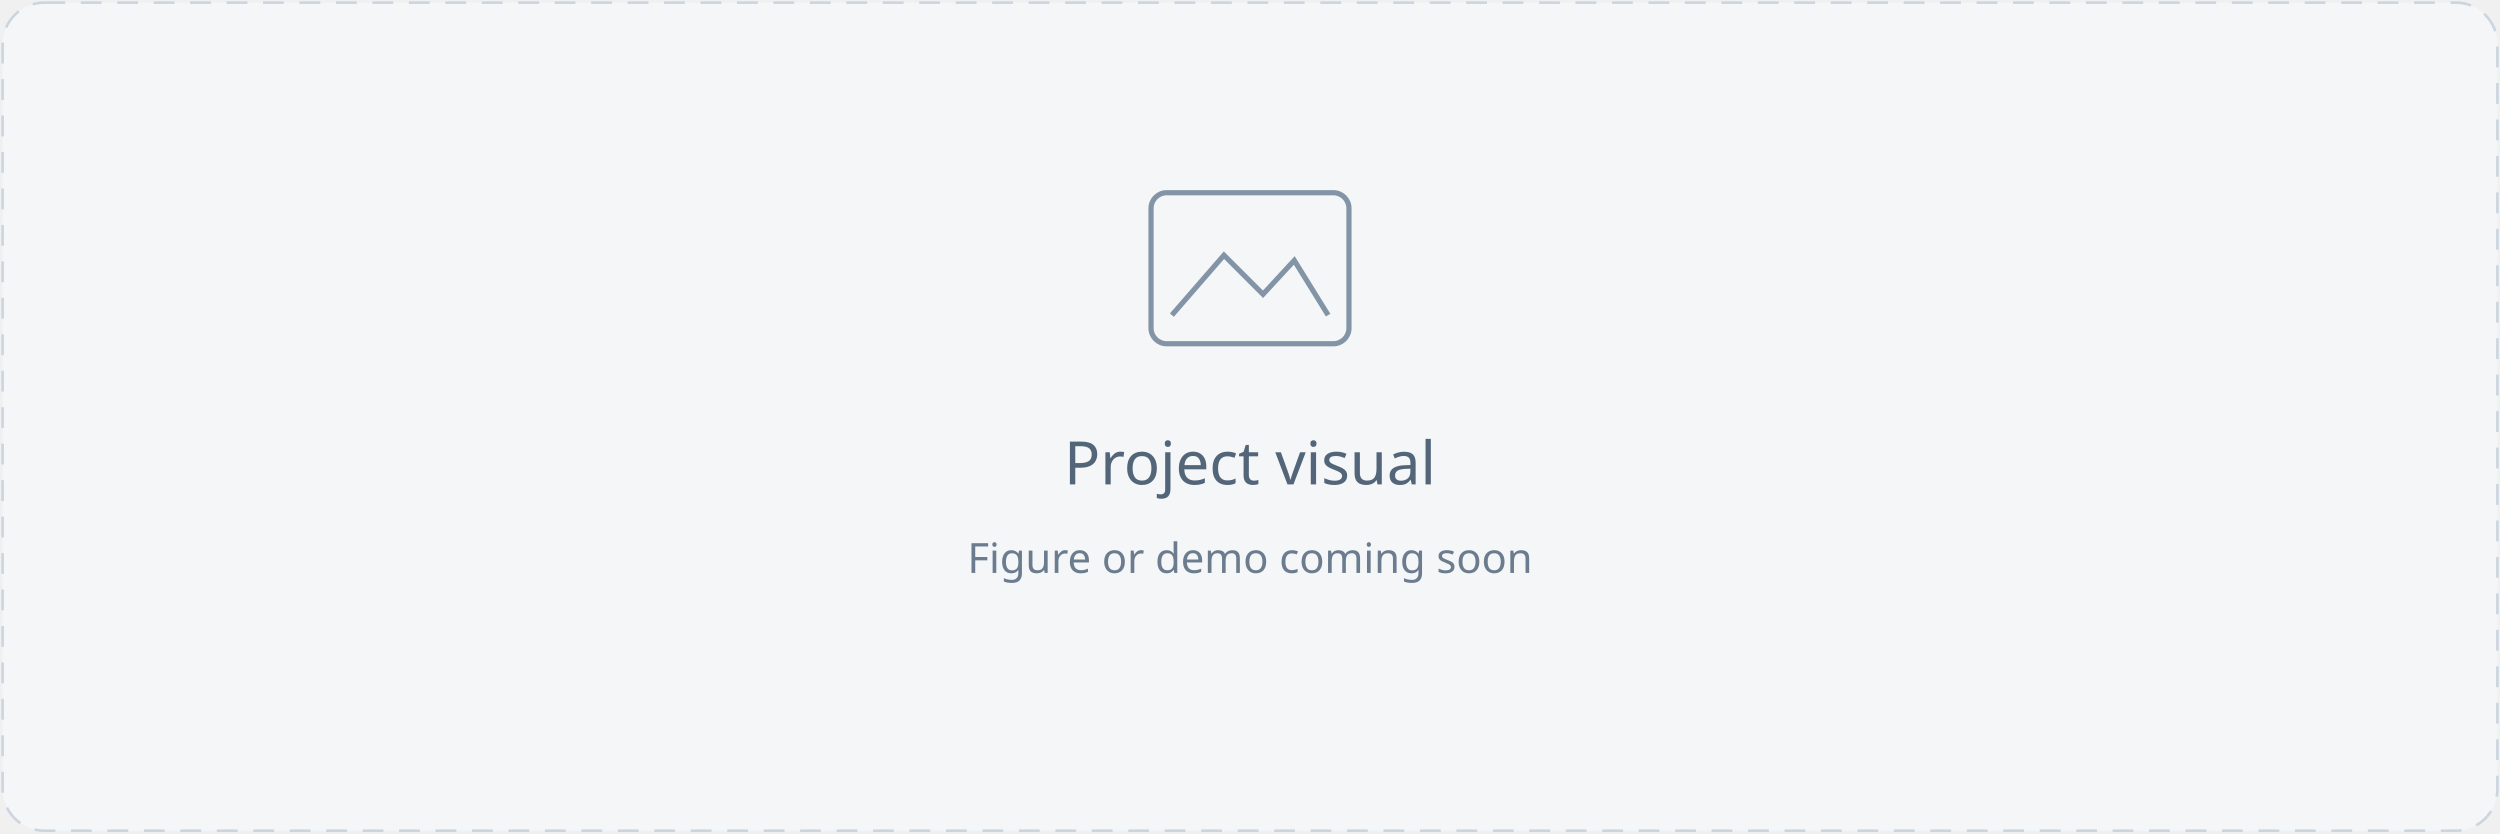
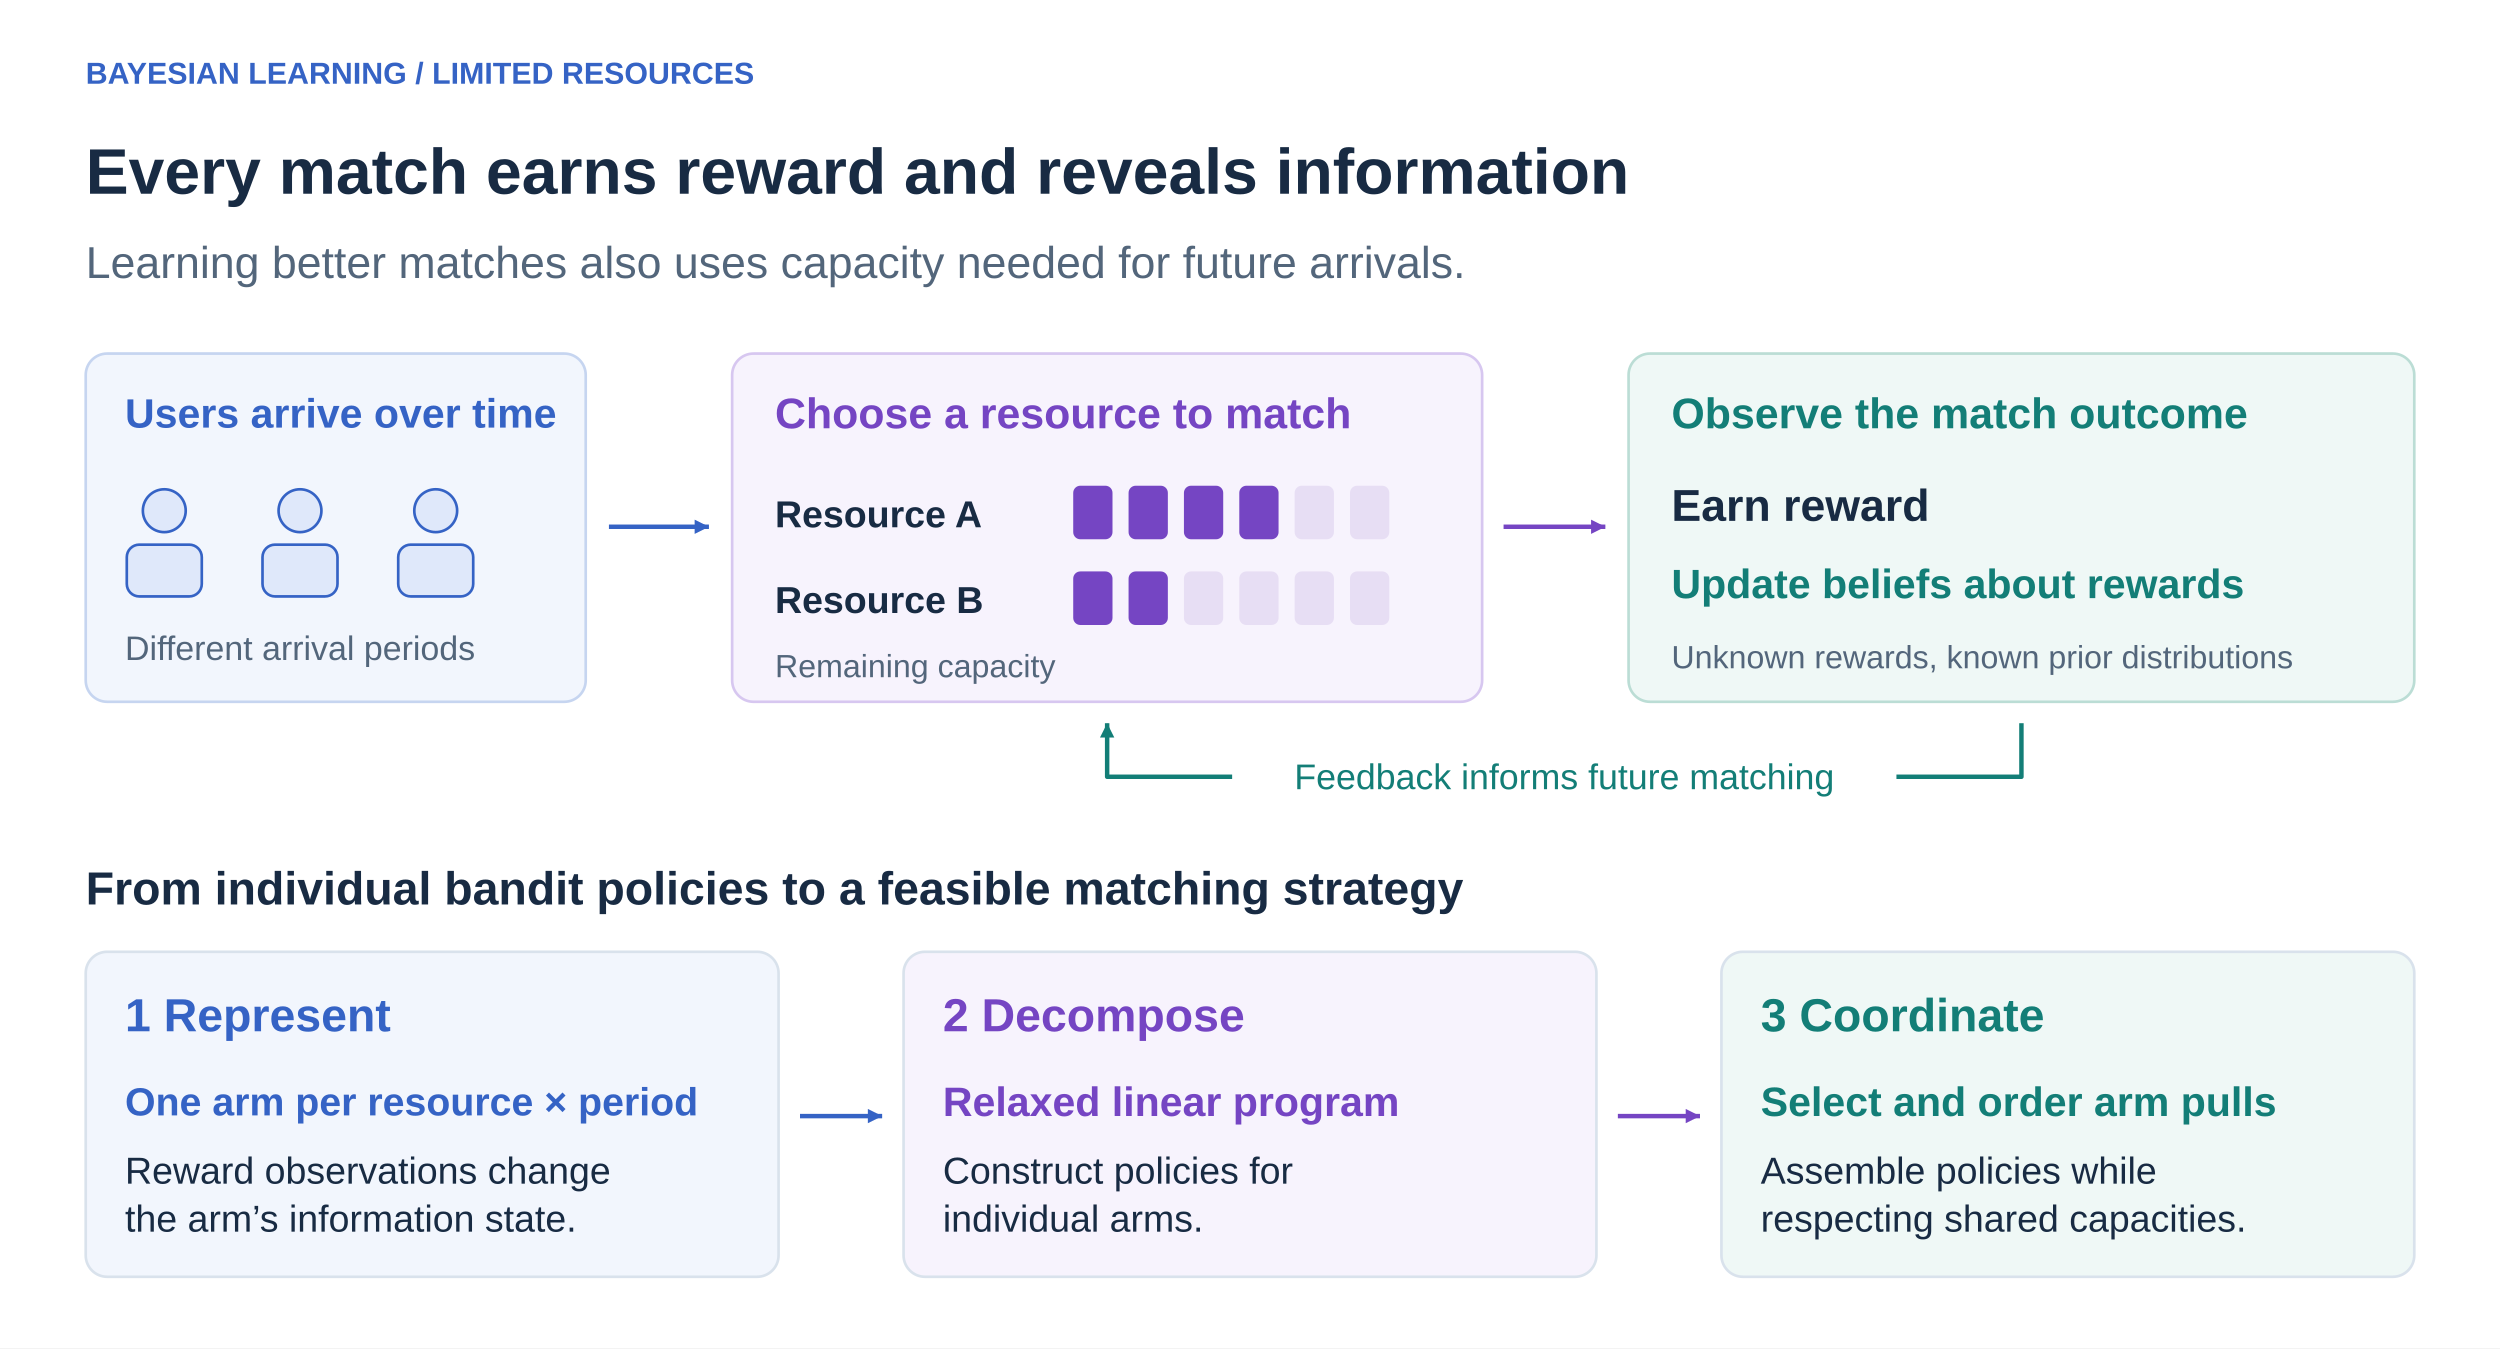
- <svg xmlns="http://www.w3.org/2000/svg" width="960" height="320" viewBox="0 0 960 320">
-   <rect x="1" y="1" width="958" height="318" rx="16" fill="#f4f6f8" stroke="#cbd5df" stroke-dasharray="8 6" />
-   <rect x="442" y="74" width="76" height="58" rx="6" fill="none" stroke="#8294a6" stroke-width="2" />
-   <path d="M450 121l20-23 15 15 12-13 13 21" fill="none" stroke="#8294a6" stroke-width="2" />
-   <text x="480" y="186" text-anchor="middle" font-family="sans-serif" font-size="23" fill="#536579">Project visual</text>
-   <text x="480" y="220" text-anchor="middle" font-family="sans-serif" font-size="16" fill="#6b7c8e">Figure or demo coming soon</text>
+ <svg xmlns="http://www.w3.org/2000/svg" width="1400" height="755" viewBox="0 0 1400 755" role="img" aria-labelledby="title" content="&lt;mxfile host=&quot;app.diagrams.net&quot;&gt;&#10;  &lt;diagram id=&quot;bandits-overview&quot; name=&quot;Online matching with Bayesian rewards&quot;&gt;&#10;    &lt;mxGraphModel grid=&quot;1&quot; gridSize=&quot;10&quot; guides=&quot;1&quot; tooltips=&quot;1&quot; connect=&quot;1&quot; arrows=&quot;1&quot; fold=&quot;1&quot; page=&quot;1&quot; pageScale=&quot;1&quot; pageWidth=&quot;1400&quot; pageHeight=&quot;755&quot; math=&quot;0&quot; shadow=&quot;0&quot; background=&quot;#FFFFFF&quot;&gt;&#10;      &lt;root&gt;&#10;        &lt;mxCell id=&quot;0&quot; /&gt;&#10;        &lt;mxCell id=&quot;1&quot; parent=&quot;0&quot; /&gt;&#10;        &lt;mxCell id=&quot;2&quot; value=&quot;&quot; style=&quot;rounded=0;absoluteArcSize=1;arcSize=0;whiteSpace=wrap;html=0;fillColor=#FFFFFF;strokeColor=none;strokeWidth=1.5;dashed=0;&quot; vertex=&quot;1&quot; parent=&quot;1&quot;&gt;&#10;          &lt;mxGeometry x=&quot;0&quot; y=&quot;0&quot; width=&quot;1400&quot; height=&quot;755&quot; as=&quot;geometry&quot; /&gt;&#10;        &lt;/mxCell&gt;&#10;        &lt;mxCell id=&quot;3&quot; value=&quot;BAYESIAN LEARNING / LIMITED RESOURCES&quot; style=&quot;text;html=0;whiteSpace=wrap;overflow=hidden;align=left;verticalAlign=middle;spacing=0;fontFamily=Arial;fontSize=17;fontColor=#3563C5;fontStyle=1;strokeColor=none;fillColor=none;&quot; vertex=&quot;1&quot; parent=&quot;1&quot;&gt;&#10;          &lt;mxGeometry x=&quot;48&quot; y=&quot;28&quot; width=&quot;1304&quot; height=&quot;26&quot; as=&quot;geometry&quot; /&gt;&#10;        &lt;/mxCell&gt;&#10;        &lt;mxCell id=&quot;4&quot; value=&quot;Every match earns reward and reveals information&quot; style=&quot;text;html=0;whiteSpace=wrap;overflow=hidden;align=left;verticalAlign=middle;spacing=0;fontFamily=Arial;fontSize=36;fontColor=#182B43;fontStyle=1;strokeColor=none;fillColor=none;&quot; vertex=&quot;1&quot; parent=&quot;1&quot;&gt;&#10;          &lt;mxGeometry x=&quot;48&quot; y=&quot;72&quot; width=&quot;1304&quot; height=&quot;48&quot; as=&quot;geometry&quot; /&gt;&#10;        &lt;/mxCell&gt;&#10;        &lt;mxCell id=&quot;5&quot; value=&quot;Learning better matches also uses capacity needed for future arrivals.&quot; style=&quot;text;html=0;whiteSpace=wrap;overflow=hidden;align=left;verticalAlign=middle;spacing=0;fontFamily=Arial;fontSize=25;fontColor=#53667B;fontStyle=0;strokeColor=none;fillColor=none;&quot; vertex=&quot;1&quot; parent=&quot;1&quot;&gt;&#10;          &lt;mxGeometry x=&quot;48&quot; y=&quot;131&quot; width=&quot;1304&quot; height=&quot;32&quot; as=&quot;geometry&quot; /&gt;&#10;        &lt;/mxCell&gt;&#10;        &lt;mxCell id=&quot;6&quot; value=&quot;&quot; style=&quot;rounded=1;absoluteArcSize=1;arcSize=24;whiteSpace=wrap;html=0;fillColor=#F2F6FD;strokeColor=#C6D5F0;strokeWidth=1.5;dashed=0;&quot; vertex=&quot;1&quot; parent=&quot;1&quot;&gt;&#10;          &lt;mxGeometry x=&quot;48&quot; y=&quot;198&quot; width=&quot;280&quot; height=&quot;195&quot; as=&quot;geometry&quot; /&gt;&#10;        &lt;/mxCell&gt;&#10;        &lt;mxCell id=&quot;7&quot; value=&quot;Users arrive over time&quot; style=&quot;text;html=0;whiteSpace=wrap;overflow=hidden;align=left;verticalAlign=middle;spacing=0;fontFamily=Arial;fontSize=23;fontColor=#3563C5;fontStyle=1;strokeColor=none;fillColor=none;&quot; vertex=&quot;1&quot; parent=&quot;1&quot;&gt;&#10;          &lt;mxGeometry x=&quot;70&quot; y=&quot;215&quot; width=&quot;236&quot; height=&quot;33&quot; as=&quot;geometry&quot; /&gt;&#10;        &lt;/mxCell&gt;&#10;        &lt;mxCell id=&quot;8&quot; value=&quot;&quot; style=&quot;rounded=1;absoluteArcSize=1;arcSize=24;whiteSpace=wrap;html=0;fillColor=#DFE8FA;strokeColor=#3563C5;strokeWidth=1.5;dashed=0;&quot; vertex=&quot;1&quot; parent=&quot;1&quot;&gt;&#10;          &lt;mxGeometry x=&quot;80&quot; y=&quot;274&quot; width=&quot;24&quot; height=&quot;24&quot; as=&quot;geometry&quot; /&gt;&#10;        &lt;/mxCell&gt;&#10;        &lt;mxCell id=&quot;9&quot; value=&quot;&quot; style=&quot;rounded=1;absoluteArcSize=1;arcSize=14;whiteSpace=wrap;html=0;fillColor=#DFE8FA;strokeColor=#3563C5;strokeWidth=1.5;dashed=0;&quot; vertex=&quot;1&quot; parent=&quot;1&quot;&gt;&#10;          &lt;mxGeometry x=&quot;71&quot; y=&quot;305&quot; width=&quot;42&quot; height=&quot;29&quot; as=&quot;geometry&quot; /&gt;&#10;        &lt;/mxCell&gt;&#10;        &lt;mxCell id=&quot;10&quot; value=&quot;&quot; style=&quot;rounded=1;absoluteArcSize=1;arcSize=24;whiteSpace=wrap;html=0;fillColor=#DFE8FA;strokeColor=#3563C5;strokeWidth=1.5;dashed=0;&quot; vertex=&quot;1&quot; parent=&quot;1&quot;&gt;&#10;          &lt;mxGeometry x=&quot;156&quot; y=&quot;274&quot; width=&quot;24&quot; height=&quot;24&quot; as=&quot;geometry&quot; /&gt;&#10;        &lt;/mxCell&gt;&#10;        &lt;mxCell id=&quot;11&quot; value=&quot;&quot; style=&quot;rounded=1;absoluteArcSize=1;arcSize=14;whiteSpace=wrap;html=0;fillColor=#DFE8FA;strokeColor=#3563C5;strokeWidth=1.5;dashed=0;&quot; vertex=&quot;1&quot; parent=&quot;1&quot;&gt;&#10;          &lt;mxGeometry x=&quot;147&quot; y=&quot;305&quot; width=&quot;42&quot; height=&quot;29&quot; as=&quot;geometry&quot; /&gt;&#10;        &lt;/mxCell&gt;&#10;        &lt;mxCell id=&quot;12&quot; value=&quot;&quot; style=&quot;rounded=1;absoluteArcSize=1;arcSize=24;whiteSpace=wrap;html=0;fillColor=#DFE8FA;strokeColor=#3563C5;strokeWidth=1.5;dashed=0;&quot; vertex=&quot;1&quot; parent=&quot;1&quot;&gt;&#10;          &lt;mxGeometry x=&quot;232&quot; y=&quot;274&quot; width=&quot;24&quot; height=&quot;24&quot; as=&quot;geometry&quot; /&gt;&#10;        &lt;/mxCell&gt;&#10;        &lt;mxCell id=&quot;13&quot; value=&quot;&quot; style=&quot;rounded=1;absoluteArcSize=1;arcSize=14;whiteSpace=wrap;html=0;fillColor=#DFE8FA;strokeColor=#3563C5;strokeWidth=1.5;dashed=0;&quot; vertex=&quot;1&quot; parent=&quot;1&quot;&gt;&#10;          &lt;mxGeometry x=&quot;223&quot; y=&quot;305&quot; width=&quot;42&quot; height=&quot;29&quot; as=&quot;geometry&quot; /&gt;&#10;        &lt;/mxCell&gt;&#10;        &lt;mxCell id=&quot;14&quot; value=&quot;Different arrival periods&quot; style=&quot;text;html=0;whiteSpace=wrap;overflow=hidden;align=left;verticalAlign=middle;spacing=0;fontFamily=Arial;fontSize=19;fontColor=#53667B;fontStyle=0;strokeColor=none;fillColor=none;&quot; vertex=&quot;1&quot; parent=&quot;1&quot;&gt;&#10;          &lt;mxGeometry x=&quot;70&quot; y=&quot;350&quot; width=&quot;236&quot; height=&quot;26&quot; as=&quot;geometry&quot; /&gt;&#10;        &lt;/mxCell&gt;&#10;        &lt;mxCell id=&quot;15&quot; style=&quot;edgeStyle=none;rounded=0;html=0;endArrow=block;endFill=1;strokeColor=#3563C5;strokeWidth=2.5;dashed=0;&quot; edge=&quot;1&quot; parent=&quot;1&quot;&gt;&#10;          &lt;mxGeometry relative=&quot;1&quot; as=&quot;geometry&quot;&gt;&#10;            &lt;mxPoint x=&quot;341&quot; y=&quot;295&quot; as=&quot;sourcePoint&quot; /&gt;&#10;            &lt;mxPoint x=&quot;397&quot; y=&quot;295&quot; as=&quot;targetPoint&quot; /&gt;&#10;          &lt;/mxGeometry&gt;&#10;        &lt;/mxCell&gt;&#10;        &lt;mxCell id=&quot;16&quot; value=&quot;&quot; style=&quot;rounded=1;absoluteArcSize=1;arcSize=24;whiteSpace=wrap;html=0;fillColor=#F7F3FD;strokeColor=#D7C7F0;strokeWidth=1.5;dashed=0;&quot; vertex=&quot;1&quot; parent=&quot;1&quot;&gt;&#10;          &lt;mxGeometry x=&quot;410&quot; y=&quot;198&quot; width=&quot;420&quot; height=&quot;195&quot; as=&quot;geometry&quot; /&gt;&#10;        &lt;/mxCell&gt;&#10;        &lt;mxCell id=&quot;17&quot; value=&quot;Choose a resource to match&quot; style=&quot;text;html=0;whiteSpace=wrap;overflow=hidden;align=left;verticalAlign=middle;spacing=0;fontFamily=Arial;fontSize=24;fontColor=#7545C3;fontStyle=1;strokeColor=none;fillColor=none;&quot; vertex=&quot;1&quot; parent=&quot;1&quot;&gt;&#10;          &lt;mxGeometry x=&quot;434&quot; y=&quot;215&quot; width=&quot;372&quot; height=&quot;33&quot; as=&quot;geometry&quot; /&gt;&#10;        &lt;/mxCell&gt;&#10;        &lt;mxCell id=&quot;18&quot; value=&quot;Resource A&quot; style=&quot;text;html=0;whiteSpace=wrap;overflow=hidden;align=left;verticalAlign=middle;spacing=0;fontFamily=Arial;fontSize=21;fontColor=#182B43;fontStyle=1;strokeColor=none;fillColor=none;&quot; vertex=&quot;1&quot; parent=&quot;1&quot;&gt;&#10;          &lt;mxGeometry x=&quot;434&quot; y=&quot;272&quot; width=&quot;151&quot; height=&quot;32&quot; as=&quot;geometry&quot; /&gt;&#10;        &lt;/mxCell&gt;&#10;        &lt;mxCell id=&quot;19&quot; value=&quot;&quot; style=&quot;rounded=1;absoluteArcSize=1;arcSize=8;whiteSpace=wrap;html=0;fillColor=#7545C3;strokeColor=none;strokeWidth=1.5;dashed=0;&quot; vertex=&quot;1&quot; parent=&quot;1&quot;&gt;&#10;          &lt;mxGeometry x=&quot;601&quot; y=&quot;272&quot; width=&quot;22&quot; height=&quot;30&quot; as=&quot;geometry&quot; /&gt;&#10;        &lt;/mxCell&gt;&#10;        &lt;mxCell id=&quot;20&quot; value=&quot;&quot; style=&quot;rounded=1;absoluteArcSize=1;arcSize=8;whiteSpace=wrap;html=0;fillColor=#7545C3;strokeColor=none;strokeWidth=1.5;dashed=0;&quot; vertex=&quot;1&quot; parent=&quot;1&quot;&gt;&#10;          &lt;mxGeometry x=&quot;632&quot; y=&quot;272&quot; width=&quot;22&quot; height=&quot;30&quot; as=&quot;geometry&quot; /&gt;&#10;        &lt;/mxCell&gt;&#10;        &lt;mxCell id=&quot;21&quot; value=&quot;&quot; style=&quot;rounded=1;absoluteArcSize=1;arcSize=8;whiteSpace=wrap;html=0;fillColor=#7545C3;strokeColor=none;strokeWidth=1.5;dashed=0;&quot; vertex=&quot;1&quot; parent=&quot;1&quot;&gt;&#10;          &lt;mxGeometry x=&quot;663&quot; y=&quot;272&quot; width=&quot;22&quot; height=&quot;30&quot; as=&quot;geometry&quot; /&gt;&#10;        &lt;/mxCell&gt;&#10;        &lt;mxCell id=&quot;22&quot; value=&quot;&quot; style=&quot;rounded=1;absoluteArcSize=1;arcSize=8;whiteSpace=wrap;html=0;fillColor=#7545C3;strokeColor=none;strokeWidth=1.5;dashed=0;&quot; vertex=&quot;1&quot; parent=&quot;1&quot;&gt;&#10;          &lt;mxGeometry x=&quot;694&quot; y=&quot;272&quot; width=&quot;22&quot; height=&quot;30&quot; as=&quot;geometry&quot; /&gt;&#10;        &lt;/mxCell&gt;&#10;        &lt;mxCell id=&quot;23&quot; value=&quot;&quot; style=&quot;rounded=1;absoluteArcSize=1;arcSize=8;whiteSpace=wrap;html=0;fillColor=#E7DEF4;strokeColor=none;strokeWidth=1.5;dashed=0;&quot; vertex=&quot;1&quot; parent=&quot;1&quot;&gt;&#10;          &lt;mxGeometry x=&quot;725&quot; y=&quot;272&quot; width=&quot;22&quot; height=&quot;30&quot; as=&quot;geometry&quot; /&gt;&#10;        &lt;/mxCell&gt;&#10;        &lt;mxCell id=&quot;24&quot; value=&quot;&quot; style=&quot;rounded=1;absoluteArcSize=1;arcSize=8;whiteSpace=wrap;html=0;fillColor=#E7DEF4;strokeColor=none;strokeWidth=1.5;dashed=0;&quot; vertex=&quot;1&quot; parent=&quot;1&quot;&gt;&#10;          &lt;mxGeometry x=&quot;756&quot; y=&quot;272&quot; width=&quot;22&quot; height=&quot;30&quot; as=&quot;geometry&quot; /&gt;&#10;        &lt;/mxCell&gt;&#10;        &lt;mxCell id=&quot;25&quot; value=&quot;Resource B&quot; style=&quot;text;html=0;whiteSpace=wrap;overflow=hidden;align=left;verticalAlign=middle;spacing=0;fontFamily=Arial;fontSize=21;fontColor=#182B43;fontStyle=1;strokeColor=none;fillColor=none;&quot; vertex=&quot;1&quot; parent=&quot;1&quot;&gt;&#10;          &lt;mxGeometry x=&quot;434&quot; y=&quot;320&quot; width=&quot;151&quot; height=&quot;32&quot; as=&quot;geometry&quot; /&gt;&#10;        &lt;/mxCell&gt;&#10;        &lt;mxCell id=&quot;26&quot; value=&quot;&quot; style=&quot;rounded=1;absoluteArcSize=1;arcSize=8;whiteSpace=wrap;html=0;fillColor=#7545C3;strokeColor=none;strokeWidth=1.5;dashed=0;&quot; vertex=&quot;1&quot; parent=&quot;1&quot;&gt;&#10;          &lt;mxGeometry x=&quot;601&quot; y=&quot;320&quot; width=&quot;22&quot; height=&quot;30&quot; as=&quot;geometry&quot; /&gt;&#10;        &lt;/mxCell&gt;&#10;        &lt;mxCell id=&quot;27&quot; value=&quot;&quot; style=&quot;rounded=1;absoluteArcSize=1;arcSize=8;whiteSpace=wrap;html=0;fillColor=#7545C3;strokeColor=none;strokeWidth=1.5;dashed=0;&quot; vertex=&quot;1&quot; parent=&quot;1&quot;&gt;&#10;          &lt;mxGeometry x=&quot;632&quot; y=&quot;320&quot; width=&quot;22&quot; height=&quot;30&quot; as=&quot;geometry&quot; /&gt;&#10;        &lt;/mxCell&gt;&#10;        &lt;mxCell id=&quot;28&quot; value=&quot;&quot; style=&quot;rounded=1;absoluteArcSize=1;arcSize=8;whiteSpace=wrap;html=0;fillColor=#E7DEF4;strokeColor=none;strokeWidth=1.5;dashed=0;&quot; vertex=&quot;1&quot; parent=&quot;1&quot;&gt;&#10;          &lt;mxGeometry x=&quot;663&quot; y=&quot;320&quot; width=&quot;22&quot; height=&quot;30&quot; as=&quot;geometry&quot; /&gt;&#10;        &lt;/mxCell&gt;&#10;        &lt;mxCell id=&quot;29&quot; value=&quot;&quot; style=&quot;rounded=1;absoluteArcSize=1;arcSize=8;whiteSpace=wrap;html=0;fillColor=#E7DEF4;strokeColor=none;strokeWidth=1.5;dashed=0;&quot; vertex=&quot;1&quot; parent=&quot;1&quot;&gt;&#10;          &lt;mxGeometry x=&quot;694&quot; y=&quot;320&quot; width=&quot;22&quot; height=&quot;30&quot; as=&quot;geometry&quot; /&gt;&#10;        &lt;/mxCell&gt;&#10;        &lt;mxCell id=&quot;30&quot; value=&quot;&quot; style=&quot;rounded=1;absoluteArcSize=1;arcSize=8;whiteSpace=wrap;html=0;fillColor=#E7DEF4;strokeColor=none;strokeWidth=1.5;dashed=0;&quot; vertex=&quot;1&quot; parent=&quot;1&quot;&gt;&#10;          &lt;mxGeometry x=&quot;725&quot; y=&quot;320&quot; width=&quot;22&quot; height=&quot;30&quot; as=&quot;geometry&quot; /&gt;&#10;        &lt;/mxCell&gt;&#10;        &lt;mxCell id=&quot;31&quot; value=&quot;&quot; style=&quot;rounded=1;absoluteArcSize=1;arcSize=8;whiteSpace=wrap;html=0;fillColor=#E7DEF4;strokeColor=none;strokeWidth=1.5;dashed=0;&quot; vertex=&quot;1&quot; parent=&quot;1&quot;&gt;&#10;          &lt;mxGeometry x=&quot;756&quot; y=&quot;320&quot; width=&quot;22&quot; height=&quot;30&quot; as=&quot;geometry&quot; /&gt;&#10;        &lt;/mxCell&gt;&#10;        &lt;mxCell id=&quot;32&quot; value=&quot;Remaining capacity&quot; style=&quot;text;html=0;whiteSpace=wrap;overflow=hidden;align=left;verticalAlign=middle;spacing=0;fontFamily=Arial;fontSize=18;fontColor=#53667B;fontStyle=0;strokeColor=none;fillColor=none;&quot; vertex=&quot;1&quot; parent=&quot;1&quot;&gt;&#10;          &lt;mxGeometry x=&quot;434&quot; y=&quot;362&quot; width=&quot;372&quot; height=&quot;22&quot; as=&quot;geometry&quot; /&gt;&#10;        &lt;/mxCell&gt;&#10;        &lt;mxCell id=&quot;33&quot; style=&quot;edgeStyle=none;rounded=0;html=0;endArrow=block;endFill=1;strokeColor=#7545C3;strokeWidth=2.5;dashed=0;&quot; edge=&quot;1&quot; parent=&quot;1&quot;&gt;&#10;          &lt;mxGeometry relative=&quot;1&quot; as=&quot;geometry&quot;&gt;&#10;            &lt;mxPoint x=&quot;842&quot; y=&quot;295&quot; as=&quot;sourcePoint&quot; /&gt;&#10;            &lt;mxPoint x=&quot;899&quot; y=&quot;295&quot; as=&quot;targetPoint&quot; /&gt;&#10;          &lt;/mxGeometry&gt;&#10;        &lt;/mxCell&gt;&#10;        &lt;mxCell id=&quot;34&quot; value=&quot;&quot; style=&quot;rounded=1;absoluteArcSize=1;arcSize=24;whiteSpace=wrap;html=0;fillColor=#EFF8F6;strokeColor=#BBDDD5;strokeWidth=1.5;dashed=0;&quot; vertex=&quot;1&quot; parent=&quot;1&quot;&gt;&#10;          &lt;mxGeometry x=&quot;912&quot; y=&quot;198&quot; width=&quot;440&quot; height=&quot;195&quot; as=&quot;geometry&quot; /&gt;&#10;        &lt;/mxCell&gt;&#10;        &lt;mxCell id=&quot;35&quot; value=&quot;Observe the match outcome&quot; style=&quot;text;html=0;whiteSpace=wrap;overflow=hidden;align=left;verticalAlign=middle;spacing=0;fontFamily=Arial;fontSize=24;fontColor=#137E77;fontStyle=1;strokeColor=none;fillColor=none;&quot; vertex=&quot;1&quot; parent=&quot;1&quot;&gt;&#10;          &lt;mxGeometry x=&quot;936&quot; y=&quot;215&quot; width=&quot;392&quot; height=&quot;33&quot; as=&quot;geometry&quot; /&gt;&#10;        &lt;/mxCell&gt;&#10;        &lt;mxCell id=&quot;36&quot; value=&quot;Earn reward&quot; style=&quot;text;html=0;whiteSpace=wrap;overflow=hidden;align=left;verticalAlign=middle;spacing=0;fontFamily=Arial;fontSize=25;fontColor=#182B43;fontStyle=1;strokeColor=none;fillColor=none;&quot; vertex=&quot;1&quot; parent=&quot;1&quot;&gt;&#10;          &lt;mxGeometry x=&quot;936&quot; y=&quot;267&quot; width=&quot;392&quot; height=&quot;32&quot; as=&quot;geometry&quot; /&gt;&#10;        &lt;/mxCell&gt;&#10;        &lt;mxCell id=&quot;37&quot; value=&quot;Update beliefs about rewards&quot; style=&quot;text;html=0;whiteSpace=wrap;overflow=hidden;align=left;verticalAlign=middle;spacing=0;fontFamily=Arial;fontSize=23;fontColor=#137E77;fontStyle=1;strokeColor=none;fillColor=none;&quot; vertex=&quot;1&quot; parent=&quot;1&quot;&gt;&#10;          &lt;mxGeometry x=&quot;936&quot; y=&quot;311&quot; width=&quot;392&quot; height=&quot;32&quot; as=&quot;geometry&quot; /&gt;&#10;        &lt;/mxCell&gt;&#10;        &lt;mxCell id=&quot;38&quot; value=&quot;Unknown rewards, known prior distributions&quot; style=&quot;text;html=0;whiteSpace=wrap;overflow=hidden;align=left;verticalAlign=middle;spacing=0;fontFamily=Arial;fontSize=18;fontColor=#53667B;fontStyle=0;strokeColor=none;fillColor=none;&quot; vertex=&quot;1&quot; parent=&quot;1&quot;&gt;&#10;          &lt;mxGeometry x=&quot;936&quot; y=&quot;356&quot; width=&quot;392&quot; height=&quot;24&quot; as=&quot;geometry&quot; /&gt;&#10;        &lt;/mxCell&gt;&#10;        &lt;mxCell id=&quot;39&quot; style=&quot;edgeStyle=none;rounded=0;html=0;endArrow=block;endFill=1;strokeColor=#137E77;strokeWidth=2.5;dashed=0;&quot; edge=&quot;1&quot; parent=&quot;1&quot;&gt;&#10;          &lt;mxGeometry relative=&quot;1&quot; as=&quot;geometry&quot;&gt;&#10;            &lt;mxPoint x=&quot;1132&quot; y=&quot;405&quot; as=&quot;sourcePoint&quot; /&gt;&#10;            &lt;mxPoint x=&quot;620&quot; y=&quot;405&quot; as=&quot;targetPoint&quot; /&gt;&#10;            &lt;Array as=&quot;points&quot;&gt;&#10;              &lt;mxPoint x=&quot;1132&quot; y=&quot;435&quot; /&gt;&#10;              &lt;mxPoint x=&quot;620&quot; y=&quot;435&quot; /&gt;&#10;            &lt;/Array&gt;&#10;          &lt;/mxGeometry&gt;&#10;        &lt;/mxCell&gt;&#10;        &lt;mxCell id=&quot;40&quot; value=&quot;&quot; style=&quot;rounded=0;absoluteArcSize=1;arcSize=0;whiteSpace=wrap;html=0;fillColor=#FFFFFF;strokeColor=none;strokeWidth=1.5;dashed=0;&quot; vertex=&quot;1&quot; parent=&quot;1&quot;&gt;&#10;          &lt;mxGeometry x=&quot;690&quot; y=&quot;420&quot; width=&quot;372&quot; height=&quot;30&quot; as=&quot;geometry&quot; /&gt;&#10;        &lt;/mxCell&gt;&#10;        &lt;mxCell id=&quot;41&quot; value=&quot;Feedback informs future matching&quot; style=&quot;text;html=0;whiteSpace=wrap;overflow=hidden;align=center;verticalAlign=middle;spacing=0;fontFamily=Arial;fontSize=20;fontColor=#137E77;fontStyle=0;strokeColor=none;fillColor=none;&quot; vertex=&quot;1&quot; parent=&quot;1&quot;&gt;&#10;          &lt;mxGeometry x=&quot;690&quot; y=&quot;420&quot; width=&quot;372&quot; height=&quot;30&quot; as=&quot;geometry&quot; /&gt;&#10;        &lt;/mxCell&gt;&#10;        &lt;mxCell id=&quot;42&quot; value=&quot;From individual bandit policies to a feasible matching strategy&quot; style=&quot;text;html=0;whiteSpace=wrap;overflow=hidden;align=left;verticalAlign=middle;spacing=0;fontFamily=Arial;fontSize=26;fontColor=#182B43;fontStyle=1;strokeColor=none;fillColor=none;&quot; vertex=&quot;1&quot; parent=&quot;1&quot;&gt;&#10;          &lt;mxGeometry x=&quot;48&quot; y=&quot;481&quot; width=&quot;1304&quot; height=&quot;33&quot; as=&quot;geometry&quot; /&gt;&#10;        &lt;/mxCell&gt;&#10;        &lt;mxCell id=&quot;43&quot; value=&quot;&quot; style=&quot;rounded=1;absoluteArcSize=1;arcSize=24;whiteSpace=wrap;html=0;fillColor=#F2F6FD;strokeColor=#D9E2EC;strokeWidth=1.5;dashed=0;&quot; vertex=&quot;1&quot; parent=&quot;1&quot;&gt;&#10;          &lt;mxGeometry x=&quot;48&quot; y=&quot;533&quot; width=&quot;388&quot; height=&quot;182&quot; as=&quot;geometry&quot; /&gt;&#10;        &lt;/mxCell&gt;&#10;        &lt;mxCell id=&quot;44&quot; value=&quot;1  Represent&quot; style=&quot;text;html=0;whiteSpace=wrap;overflow=hidden;align=left;verticalAlign=middle;spacing=0;fontFamily=Arial;fontSize=26;fontColor=#3563C5;fontStyle=1;strokeColor=none;fillColor=none;&quot; vertex=&quot;1&quot; parent=&quot;1&quot;&gt;&#10;          &lt;mxGeometry x=&quot;70&quot; y=&quot;551&quot; width=&quot;344&quot; height=&quot;35&quot; as=&quot;geometry&quot; /&gt;&#10;        &lt;/mxCell&gt;&#10;        &lt;mxCell id=&quot;45&quot; value=&quot;&quot; style=&quot;rounded=1;absoluteArcSize=1;arcSize=24;whiteSpace=wrap;html=0;fillColor=#F7F3FD;strokeColor=#D9E2EC;strokeWidth=1.5;dashed=0;&quot; vertex=&quot;1&quot; parent=&quot;1&quot;&gt;&#10;          &lt;mxGeometry x=&quot;506&quot; y=&quot;533&quot; width=&quot;388&quot; height=&quot;182&quot; as=&quot;geometry&quot; /&gt;&#10;        &lt;/mxCell&gt;&#10;        &lt;mxCell id=&quot;46&quot; value=&quot;2  Decompose&quot; style=&quot;text;html=0;whiteSpace=wrap;overflow=hidden;align=left;verticalAlign=middle;spacing=0;fontFamily=Arial;fontSize=26;fontColor=#7545C3;fontStyle=1;strokeColor=none;fillColor=none;&quot; vertex=&quot;1&quot; parent=&quot;1&quot;&gt;&#10;          &lt;mxGeometry x=&quot;528&quot; y=&quot;551&quot; width=&quot;344&quot; height=&quot;35&quot; as=&quot;geometry&quot; /&gt;&#10;        &lt;/mxCell&gt;&#10;        &lt;mxCell id=&quot;47&quot; value=&quot;&quot; style=&quot;rounded=1;absoluteArcSize=1;arcSize=24;whiteSpace=wrap;html=0;fillColor=#EFF8F6;strokeColor=#D9E2EC;strokeWidth=1.5;dashed=0;&quot; vertex=&quot;1&quot; parent=&quot;1&quot;&gt;&#10;          &lt;mxGeometry x=&quot;964&quot; y=&quot;533&quot; width=&quot;388&quot; height=&quot;182&quot; as=&quot;geometry&quot; /&gt;&#10;        &lt;/mxCell&gt;&#10;        &lt;mxCell id=&quot;48&quot; value=&quot;3  Coordinate&quot; style=&quot;text;html=0;whiteSpace=wrap;overflow=hidden;align=left;verticalAlign=middle;spacing=0;fontFamily=Arial;fontSize=26;fontColor=#137E77;fontStyle=1;strokeColor=none;fillColor=none;&quot; vertex=&quot;1&quot; parent=&quot;1&quot;&gt;&#10;          &lt;mxGeometry x=&quot;986&quot; y=&quot;551&quot; width=&quot;344&quot; height=&quot;35&quot; as=&quot;geometry&quot; /&gt;&#10;        &lt;/mxCell&gt;&#10;        &lt;mxCell id=&quot;49&quot; value=&quot;One arm per resource × period&quot; style=&quot;text;html=0;whiteSpace=wrap;overflow=hidden;align=left;verticalAlign=middle;spacing=0;fontFamily=Arial;fontSize=22;fontColor=#3563C5;fontStyle=1;strokeColor=none;fillColor=none;&quot; vertex=&quot;1&quot; parent=&quot;1&quot;&gt;&#10;          &lt;mxGeometry x=&quot;70&quot; y=&quot;602&quot; width=&quot;344&quot; height=&quot;30&quot; as=&quot;geometry&quot; /&gt;&#10;        &lt;/mxCell&gt;&#10;        &lt;mxCell id=&quot;50&quot; value=&quot;Reward observations change&amp;#10;the arm’s information state.&quot; style=&quot;text;html=0;whiteSpace=wrap;overflow=hidden;align=left;verticalAlign=middle;spacing=0;fontFamily=Arial;fontSize=21;fontColor=#182B43;fontStyle=0;strokeColor=none;fillColor=none;&quot; vertex=&quot;1&quot; parent=&quot;1&quot;&gt;&#10;          &lt;mxGeometry x=&quot;70&quot; y=&quot;646&quot; width=&quot;344&quot; height=&quot;46&quot; as=&quot;geometry&quot; /&gt;&#10;        &lt;/mxCell&gt;&#10;        &lt;mxCell id=&quot;51&quot; value=&quot;Relaxed linear program&quot; style=&quot;text;html=0;whiteSpace=wrap;overflow=hidden;align=left;verticalAlign=middle;spacing=0;fontFamily=Arial;fontSize=23;fontColor=#7545C3;fontStyle=1;strokeColor=none;fillColor=none;&quot; vertex=&quot;1&quot; parent=&quot;1&quot;&gt;&#10;          &lt;mxGeometry x=&quot;528&quot; y=&quot;602&quot; width=&quot;344&quot; height=&quot;30&quot; as=&quot;geometry&quot; /&gt;&#10;        &lt;/mxCell&gt;&#10;        &lt;mxCell id=&quot;52&quot; value=&quot;Construct policies for&amp;#10;individual arms.&quot; style=&quot;text;html=0;whiteSpace=wrap;overflow=hidden;align=left;verticalAlign=middle;spacing=0;fontFamily=Arial;fontSize=21;fontColor=#182B43;fontStyle=0;strokeColor=none;fillColor=none;&quot; vertex=&quot;1&quot; parent=&quot;1&quot;&gt;&#10;          &lt;mxGeometry x=&quot;528&quot; y=&quot;646&quot; width=&quot;344&quot; height=&quot;46&quot; as=&quot;geometry&quot; /&gt;&#10;        &lt;/mxCell&gt;&#10;        &lt;mxCell id=&quot;53&quot; value=&quot;Select and order arm pulls&quot; style=&quot;text;html=0;whiteSpace=wrap;overflow=hidden;align=left;verticalAlign=middle;spacing=0;fontFamily=Arial;fontSize=23;fontColor=#137E77;fontStyle=1;strokeColor=none;fillColor=none;&quot; vertex=&quot;1&quot; parent=&quot;1&quot;&gt;&#10;          &lt;mxGeometry x=&quot;986&quot; y=&quot;602&quot; width=&quot;344&quot; height=&quot;30&quot; as=&quot;geometry&quot; /&gt;&#10;        &lt;/mxCell&gt;&#10;        &lt;mxCell id=&quot;54&quot; value=&quot;Assemble policies while&amp;#10;respecting shared capacities.&quot; style=&quot;text;html=0;whiteSpace=wrap;overflow=hidden;align=left;verticalAlign=middle;spacing=0;fontFamily=Arial;fontSize=21;fontColor=#182B43;fontStyle=0;strokeColor=none;fillColor=none;&quot; vertex=&quot;1&quot; parent=&quot;1&quot;&gt;&#10;          &lt;mxGeometry x=&quot;986&quot; y=&quot;646&quot; width=&quot;344&quot; height=&quot;46&quot; as=&quot;geometry&quot; /&gt;&#10;        &lt;/mxCell&gt;&#10;        &lt;mxCell id=&quot;55&quot; style=&quot;edgeStyle=none;rounded=0;html=0;endArrow=block;endFill=1;strokeColor=#3563C5;strokeWidth=2.5;dashed=0;&quot; edge=&quot;1&quot; parent=&quot;1&quot;&gt;&#10;          &lt;mxGeometry relative=&quot;1&quot; as=&quot;geometry&quot;&gt;&#10;            &lt;mxPoint x=&quot;448&quot; y=&quot;625&quot; as=&quot;sourcePoint&quot; /&gt;&#10;            &lt;mxPoint x=&quot;494&quot; y=&quot;625&quot; as=&quot;targetPoint&quot; /&gt;&#10;          &lt;/mxGeometry&gt;&#10;        &lt;/mxCell&gt;&#10;        &lt;mxCell id=&quot;56&quot; style=&quot;edgeStyle=none;rounded=0;html=0;endArrow=block;endFill=1;strokeColor=#7545C3;strokeWidth=2.5;dashed=0;&quot; edge=&quot;1&quot; parent=&quot;1&quot;&gt;&#10;          &lt;mxGeometry relative=&quot;1&quot; as=&quot;geometry&quot;&gt;&#10;            &lt;mxPoint x=&quot;906&quot; y=&quot;625&quot; as=&quot;sourcePoint&quot; /&gt;&#10;            &lt;mxPoint x=&quot;952&quot; y=&quot;625&quot; as=&quot;targetPoint&quot; /&gt;&#10;          &lt;/mxGeometry&gt;&#10;        &lt;/mxCell&gt;&#10;      &lt;/root&gt;&#10;    &lt;/mxGraphModel&gt;&#10;  &lt;/diagram&gt;&#10;&lt;/mxfile&gt;">
+   <defs>
+     <marker id="arrow3563C5" markerWidth="10" markerHeight="10" refX="8" refY="4" orient="auto" markerUnits="userSpaceOnUse">
+       <path d="M0,0 L8,4 L0,8 Z" fill="#3563C5" />
+     </marker>
+     <marker id="arrow7545C3" markerWidth="10" markerHeight="10" refX="8" refY="4" orient="auto" markerUnits="userSpaceOnUse">
+       <path d="M0,0 L8,4 L0,8 Z" fill="#7545C3" />
+     </marker>
+     <marker id="arrow137E77" markerWidth="10" markerHeight="10" refX="8" refY="4" orient="auto" markerUnits="userSpaceOnUse">
+       <path d="M0,0 L8,4 L0,8 Z" fill="#137E77" />
+     </marker>
+   </defs>
+   <rect x="0.0" y="0.0" width="1400.0" height="755.0" rx="0" fill="#FFFFFF" stroke="none" stroke-width="1.5" />
+   <text x="48.0" y="41.0" dominant-baseline="central" text-anchor="start" font-family="Arial, Helvetica, sans-serif" font-size="17.0" font-weight="700" fill="#3563C5">BAYESIAN LEARNING / LIMITED RESOURCES</text>
+   <text x="48.0" y="96.0" dominant-baseline="central" text-anchor="start" font-family="Arial, Helvetica, sans-serif" font-size="36.0" font-weight="700" fill="#182B43">Every match earns reward and reveals information</text>
+   <text x="48.0" y="147.0" dominant-baseline="central" text-anchor="start" font-family="Arial, Helvetica, sans-serif" font-size="25.0" font-weight="400" fill="#53667B">Learning better matches also uses capacity needed for future arrivals.</text>
+   <rect x="48.0" y="198.0" width="280.0" height="195.0" rx="12.0" fill="#F2F6FD" stroke="#C6D5F0" stroke-width="1.5" />
+   <text x="70.0" y="231.5" dominant-baseline="central" text-anchor="start" font-family="Arial, Helvetica, sans-serif" font-size="23.0" font-weight="700" fill="#3563C5">Users arrive over time</text>
+   <rect x="80.0" y="274.0" width="24.0" height="24.0" rx="12.0" fill="#DFE8FA" stroke="#3563C5" stroke-width="1.5" />
+   <rect x="71.0" y="305.0" width="42.0" height="29.0" rx="7.0" fill="#DFE8FA" stroke="#3563C5" stroke-width="1.5" />
+   <rect x="156.0" y="274.0" width="24.0" height="24.0" rx="12.0" fill="#DFE8FA" stroke="#3563C5" stroke-width="1.5" />
+   <rect x="147.0" y="305.0" width="42.0" height="29.0" rx="7.0" fill="#DFE8FA" stroke="#3563C5" stroke-width="1.5" />
+   <rect x="232.0" y="274.0" width="24.0" height="24.0" rx="12.0" fill="#DFE8FA" stroke="#3563C5" stroke-width="1.5" />
+   <rect x="223.0" y="305.0" width="42.0" height="29.0" rx="7.0" fill="#DFE8FA" stroke="#3563C5" stroke-width="1.5" />
+   <text x="70.0" y="363.0" dominant-baseline="central" text-anchor="start" font-family="Arial, Helvetica, sans-serif" font-size="19.0" font-weight="400" fill="#53667B">Different arrival periods</text>
+   <polyline points="341,295 397,295" fill="none" stroke="#3563C5" stroke-width="2.5" stroke-linejoin="round" marker-end="url(#arrow3563C5)" />
+   <rect x="410.0" y="198.0" width="420.0" height="195.0" rx="12.0" fill="#F7F3FD" stroke="#D7C7F0" stroke-width="1.5" />
+   <text x="434.0" y="231.5" dominant-baseline="central" text-anchor="start" font-family="Arial, Helvetica, sans-serif" font-size="24.0" font-weight="700" fill="#7545C3">Choose a resource to match</text>
+   <text x="434.0" y="288.0" dominant-baseline="central" text-anchor="start" font-family="Arial, Helvetica, sans-serif" font-size="21.0" font-weight="700" fill="#182B43">Resource A</text>
+   <rect x="601.0" y="272.0" width="22.0" height="30.0" rx="4.0" fill="#7545C3" stroke="none" stroke-width="1.5" />
+   <rect x="632.0" y="272.0" width="22.0" height="30.0" rx="4.0" fill="#7545C3" stroke="none" stroke-width="1.5" />
+   <rect x="663.0" y="272.0" width="22.0" height="30.0" rx="4.0" fill="#7545C3" stroke="none" stroke-width="1.5" />
+   <rect x="694.0" y="272.0" width="22.0" height="30.0" rx="4.0" fill="#7545C3" stroke="none" stroke-width="1.5" />
+   <rect x="725.0" y="272.0" width="22.0" height="30.0" rx="4.0" fill="#E7DEF4" stroke="none" stroke-width="1.5" />
+   <rect x="756.0" y="272.0" width="22.0" height="30.0" rx="4.0" fill="#E7DEF4" stroke="none" stroke-width="1.5" />
+   <text x="434.0" y="336.0" dominant-baseline="central" text-anchor="start" font-family="Arial, Helvetica, sans-serif" font-size="21.0" font-weight="700" fill="#182B43">Resource B</text>
+   <rect x="601.0" y="320.0" width="22.0" height="30.0" rx="4.0" fill="#7545C3" stroke="none" stroke-width="1.5" />
+   <rect x="632.0" y="320.0" width="22.0" height="30.0" rx="4.0" fill="#7545C3" stroke="none" stroke-width="1.5" />
+   <rect x="663.0" y="320.0" width="22.0" height="30.0" rx="4.0" fill="#E7DEF4" stroke="none" stroke-width="1.5" />
+   <rect x="694.0" y="320.0" width="22.0" height="30.0" rx="4.0" fill="#E7DEF4" stroke="none" stroke-width="1.5" />
+   <rect x="725.0" y="320.0" width="22.0" height="30.0" rx="4.0" fill="#E7DEF4" stroke="none" stroke-width="1.5" />
+   <rect x="756.0" y="320.0" width="22.0" height="30.0" rx="4.0" fill="#E7DEF4" stroke="none" stroke-width="1.5" />
+   <text x="434.0" y="373.0" dominant-baseline="central" text-anchor="start" font-family="Arial, Helvetica, sans-serif" font-size="18.0" font-weight="400" fill="#53667B">Remaining capacity</text>
+   <polyline points="842,295 899,295" fill="none" stroke="#7545C3" stroke-width="2.5" stroke-linejoin="round" marker-end="url(#arrow7545C3)" />
+   <rect x="912.0" y="198.0" width="440.0" height="195.0" rx="12.0" fill="#EFF8F6" stroke="#BBDDD5" stroke-width="1.5" />
+   <text x="936.0" y="231.5" dominant-baseline="central" text-anchor="start" font-family="Arial, Helvetica, sans-serif" font-size="24.0" font-weight="700" fill="#137E77">Observe the match outcome</text>
+   <text x="936.0" y="283.0" dominant-baseline="central" text-anchor="start" font-family="Arial, Helvetica, sans-serif" font-size="25.0" font-weight="700" fill="#182B43">Earn reward</text>
+   <text x="936.0" y="327.0" dominant-baseline="central" text-anchor="start" font-family="Arial, Helvetica, sans-serif" font-size="23.0" font-weight="700" fill="#137E77">Update beliefs about rewards</text>
+   <text x="936.0" y="368.0" dominant-baseline="central" text-anchor="start" font-family="Arial, Helvetica, sans-serif" font-size="18.0" font-weight="400" fill="#53667B">Unknown rewards, known prior distributions</text>
+   <polyline points="1132,405 1132,435 620,435 620,405" fill="none" stroke="#137E77" stroke-width="2.5" stroke-linejoin="round" marker-end="url(#arrow137E77)" />
+   <rect x="690.0" y="420.0" width="372.0" height="30.0" rx="0" fill="#FFFFFF" stroke="none" stroke-width="1.5" />
+   <text x="876.0" y="435.0" dominant-baseline="central" text-anchor="middle" font-family="Arial, Helvetica, sans-serif" font-size="20.0" font-weight="400" fill="#137E77">Feedback informs future matching</text>
+   <text x="48.0" y="497.5" dominant-baseline="central" text-anchor="start" font-family="Arial, Helvetica, sans-serif" font-size="26.0" font-weight="700" fill="#182B43">From individual bandit policies to a feasible matching strategy</text>
+   <rect x="48.0" y="533.0" width="388.0" height="182.0" rx="12.0" fill="#F2F6FD" stroke="#D9E2EC" stroke-width="1.5" />
+   <text x="70.0" y="568.5" dominant-baseline="central" text-anchor="start" font-family="Arial, Helvetica, sans-serif" font-size="26.0" font-weight="700" fill="#3563C5">1  Represent</text>
+   <rect x="506.0" y="533.0" width="388.0" height="182.0" rx="12.0" fill="#F7F3FD" stroke="#D9E2EC" stroke-width="1.5" />
+   <text x="528.0" y="568.5" dominant-baseline="central" text-anchor="start" font-family="Arial, Helvetica, sans-serif" font-size="26.0" font-weight="700" fill="#7545C3">2  Decompose</text>
+   <rect x="964.0" y="533.0" width="388.0" height="182.0" rx="12.0" fill="#EFF8F6" stroke="#D9E2EC" stroke-width="1.5" />
+   <text x="986.0" y="568.5" dominant-baseline="central" text-anchor="start" font-family="Arial, Helvetica, sans-serif" font-size="26.0" font-weight="700" fill="#137E77">3  Coordinate</text>
+   <text x="70.0" y="617.0" dominant-baseline="central" text-anchor="start" font-family="Arial, Helvetica, sans-serif" font-size="22.0" font-weight="700" fill="#3563C5">One arm per resource × period</text>
+   <text x="70.0" y="655.56" dominant-baseline="central" text-anchor="start" font-family="Arial, Helvetica, sans-serif" font-size="21.0" font-weight="400" fill="#182B43">Reward observations change</text>
+   <text x="70.0" y="682.44" dominant-baseline="central" text-anchor="start" font-family="Arial, Helvetica, sans-serif" font-size="21.0" font-weight="400" fill="#182B43">the arm’s information state.</text>
+   <text x="528.0" y="617.0" dominant-baseline="central" text-anchor="start" font-family="Arial, Helvetica, sans-serif" font-size="23.0" font-weight="700" fill="#7545C3">Relaxed linear program</text>
+   <text x="528.0" y="655.56" dominant-baseline="central" text-anchor="start" font-family="Arial, Helvetica, sans-serif" font-size="21.0" font-weight="400" fill="#182B43">Construct policies for</text>
+   <text x="528.0" y="682.44" dominant-baseline="central" text-anchor="start" font-family="Arial, Helvetica, sans-serif" font-size="21.0" font-weight="400" fill="#182B43">individual arms.</text>
+   <text x="986.0" y="617.0" dominant-baseline="central" text-anchor="start" font-family="Arial, Helvetica, sans-serif" font-size="23.0" font-weight="700" fill="#137E77">Select and order arm pulls</text>
+   <text x="986.0" y="655.56" dominant-baseline="central" text-anchor="start" font-family="Arial, Helvetica, sans-serif" font-size="21.0" font-weight="400" fill="#182B43">Assemble policies while</text>
+   <text x="986.0" y="682.44" dominant-baseline="central" text-anchor="start" font-family="Arial, Helvetica, sans-serif" font-size="21.0" font-weight="400" fill="#182B43">respecting shared capacities.</text>
+   <polyline points="448,625 494,625" fill="none" stroke="#3563C5" stroke-width="2.5" stroke-linejoin="round" marker-end="url(#arrow3563C5)" />
+   <polyline points="906,625 952,625" fill="none" stroke="#7545C3" stroke-width="2.5" stroke-linejoin="round" marker-end="url(#arrow7545C3)" />
</svg>
